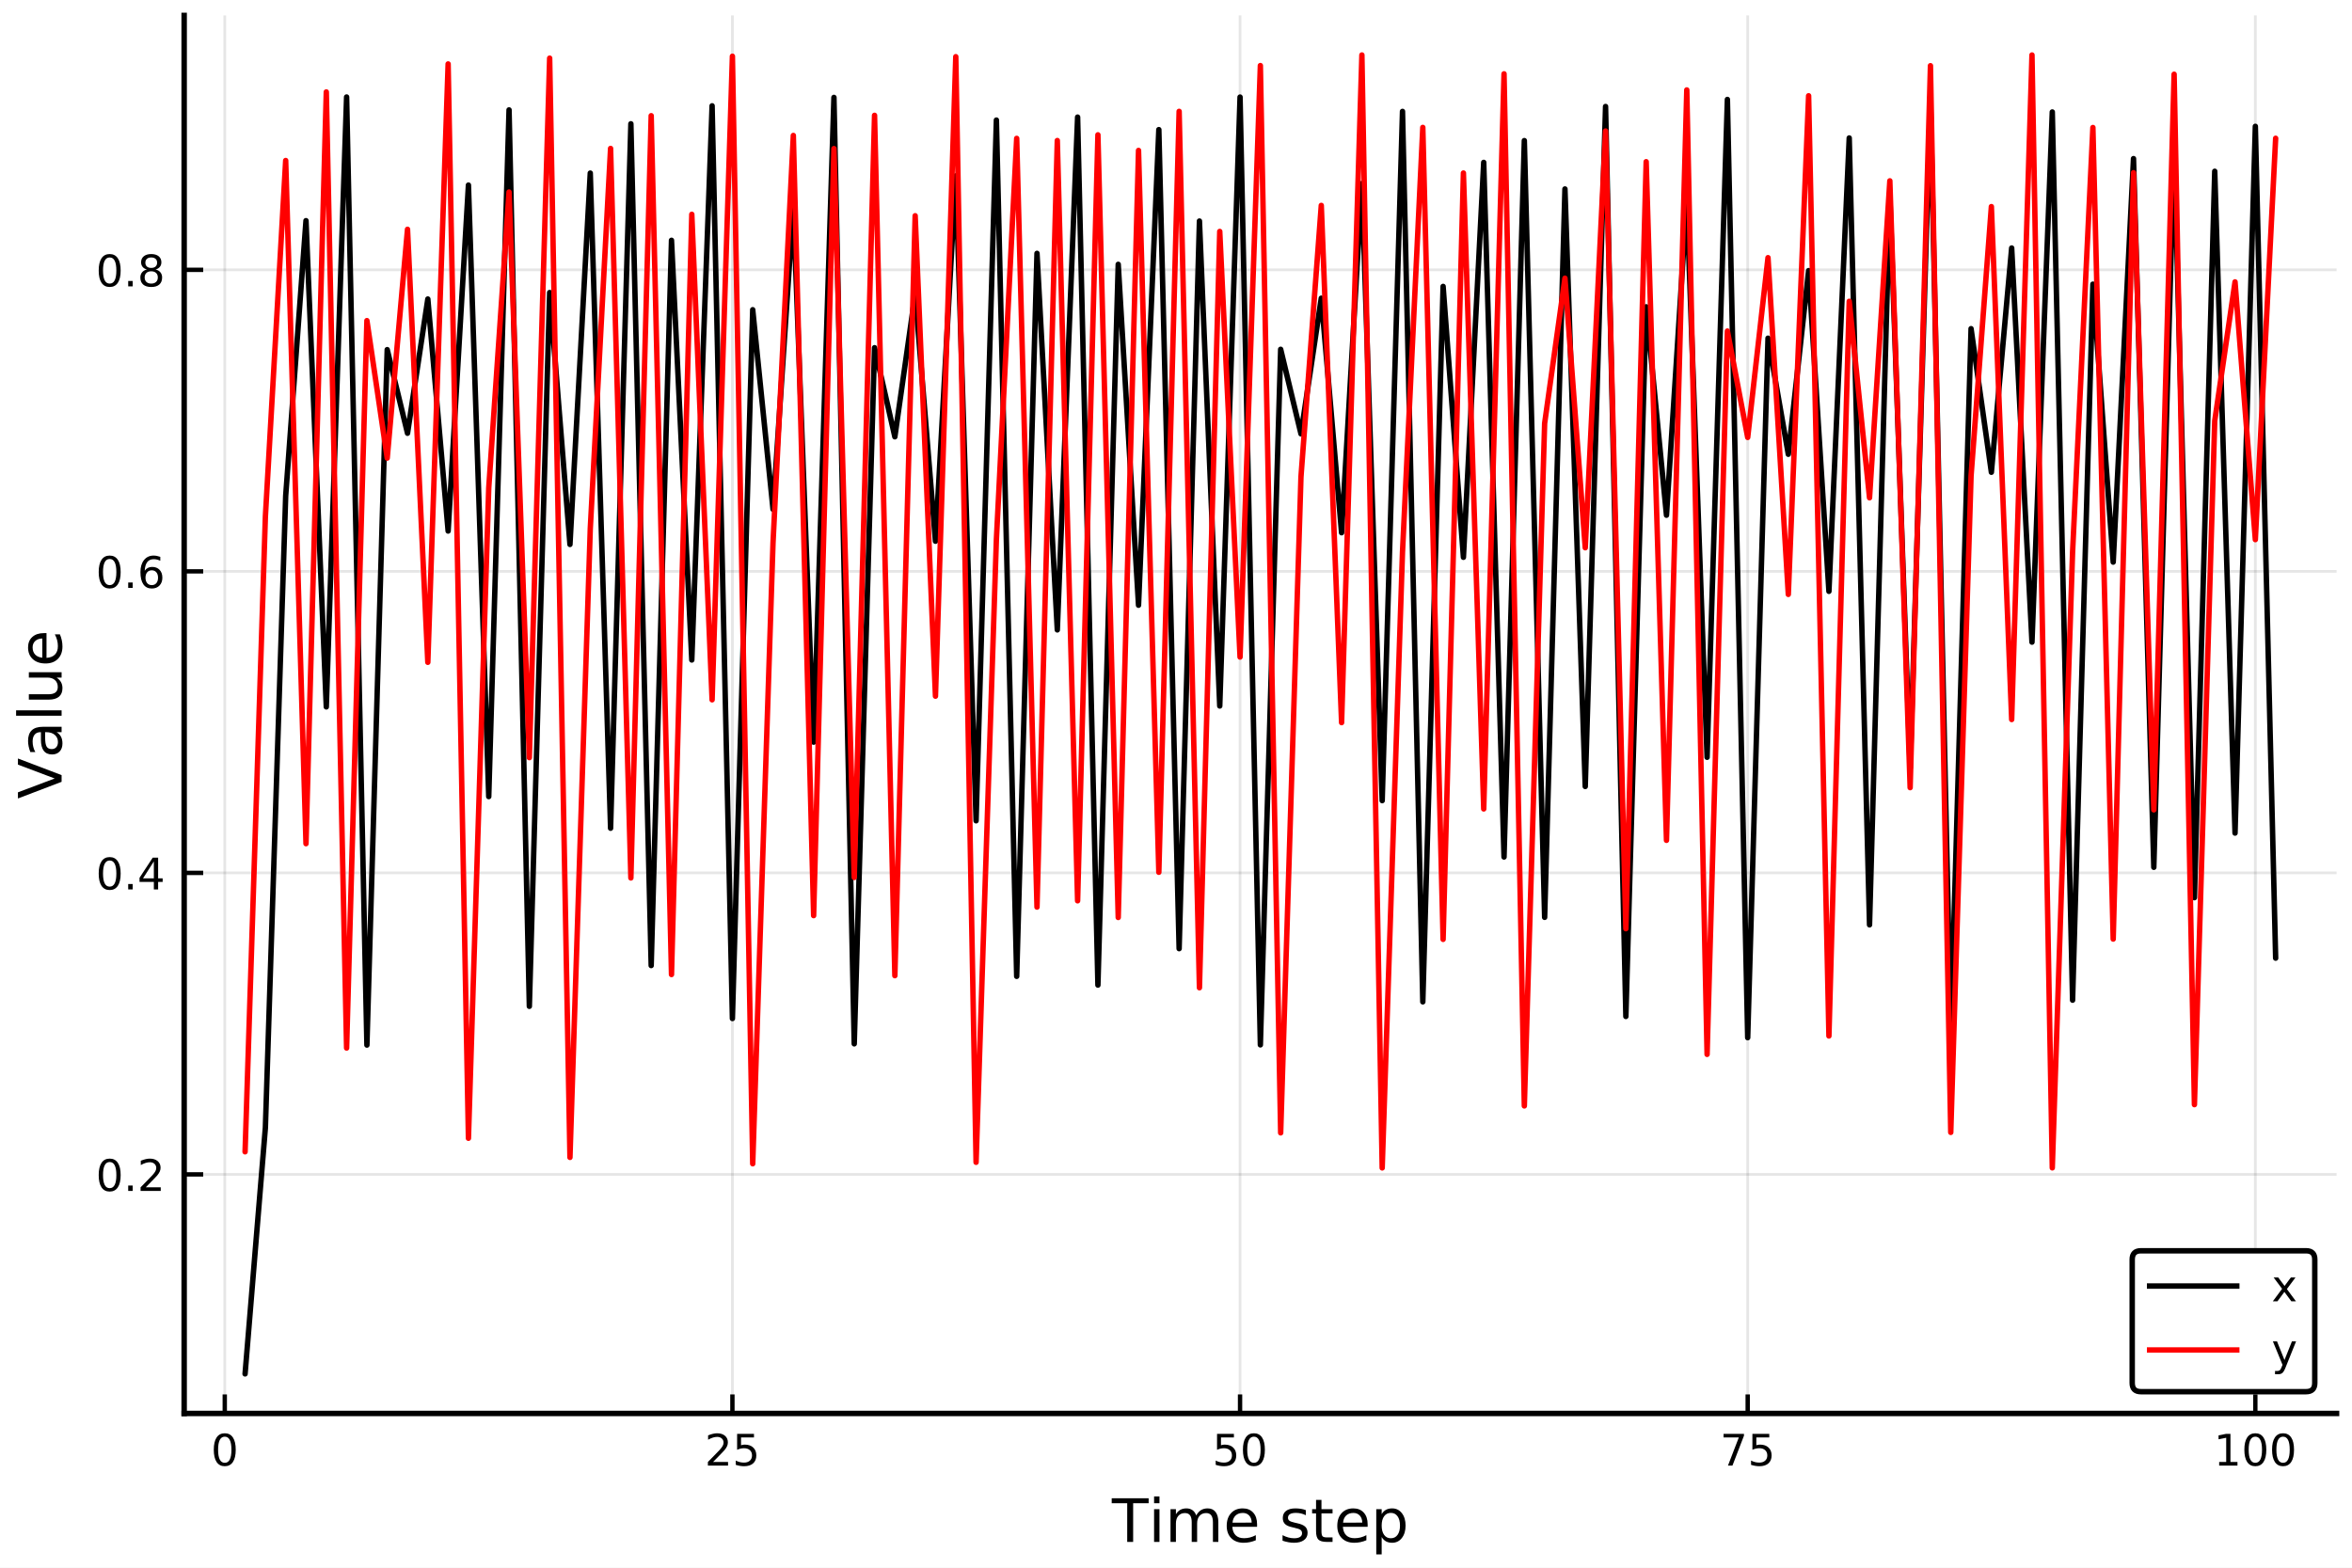
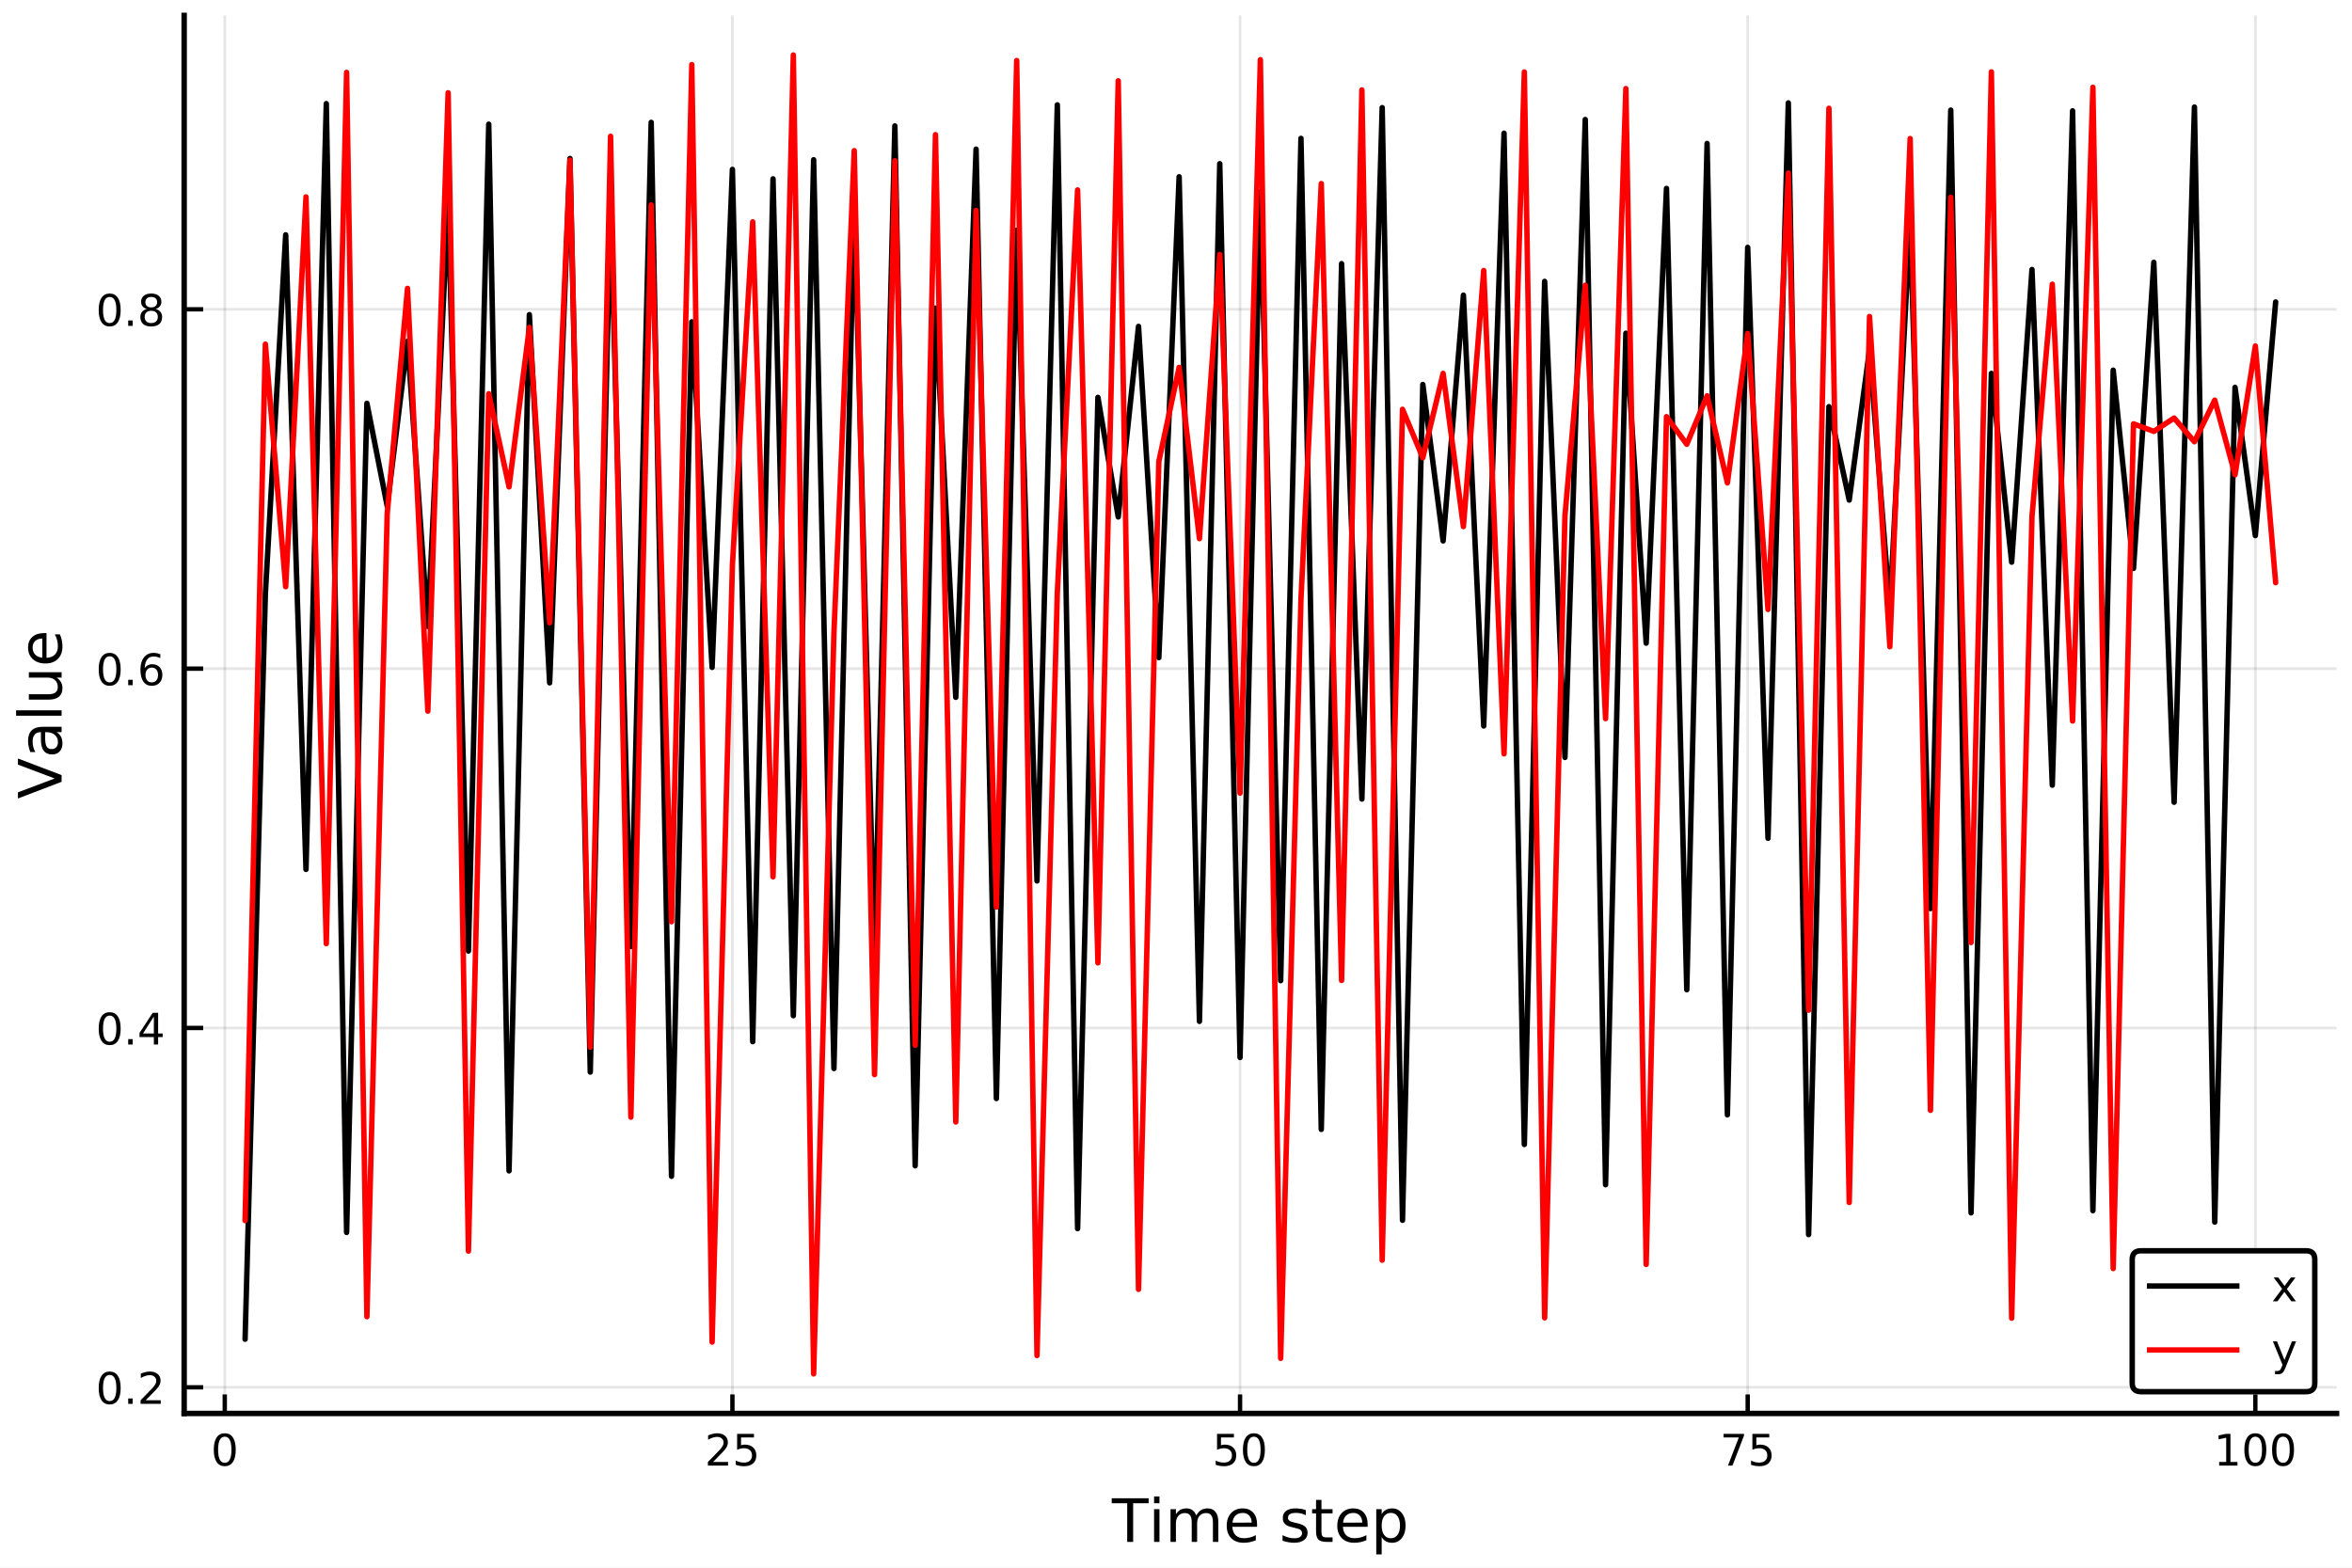
<svg xmlns="http://www.w3.org/2000/svg" xmlns:xlink="http://www.w3.org/1999/xlink" height="288pt" version="1.1" viewBox="0 0 432 288" width="432pt">
  <defs>
    <style type="text/css">
*{stroke-linecap:butt;stroke-linejoin:round;}
  </style>
  </defs>
  <g id="figure_1">
    <g id="patch_1">
      <path d="M 0 288  L 432 288  L 432 0  L 0 0  z " style="fill:#ffffff;" />
    </g>
    <g id="axes_1">
      <g id="patch_2">
        <path d="M 33.825 259.665  L 429.165 259.665  L 429.165 2.835  L 33.825 2.835  z " style="fill:#ffffff;" />
      </g>
      <g id="matplotlib.axis_1">
        <g id="xtick_1">
          <g id="line2d_1">
-             <path clip-path="url(#p2f0e269576)" d="M 41.284 259.665  L 41.284 2.835  " style="fill:none;stroke:#000000;stroke-linecap:square;stroke-opacity:0.1;stroke-width:0.5;" />
+             <path clip-path="url(#p63627c0e8a)" d="M 41.284 259.665  L 41.284 2.835  " style="fill:none;stroke:#000000;stroke-linecap:square;stroke-opacity:0.1;stroke-width:0.5;" />
          </g>
          <g id="line2d_2">
            <defs>
-               <path d="M 0 0  L 0 -3.5  " id="m183a4964c9" style="stroke:#000000;stroke-width:0.8;" />
-             </defs>
-             <g>
-               <use style="stroke:#000000;stroke-width:0.8;" x="41.284" xlink:href="#m183a4964c9" y="259.665" />
+               <path d="M 0 0  L 0 -3.5  " id="md34907ed80" style="stroke:#000000;stroke-width:0.8;" />
+             </defs>
+             <g>
+               <use style="stroke:#000000;stroke-width:0.8;" x="41.284" xlink:href="#md34907ed80" y="259.665" />
            </g>
          </g>
          <g id="text_1">
            <defs>
              <path d="M 31.781 66.406  Q 24.172 66.406 20.328 58.906  Q 16.5 51.422 16.5 36.375  Q 16.5 21.391 20.328 13.891  Q 24.172 6.391 31.781 6.391  Q 39.453 6.391 43.281 13.891  Q 47.125 21.391 47.125 36.375  Q 47.125 51.422 43.281 58.906  Q 39.453 66.406 31.781 66.406  z M 31.781 74.219  Q 44.047 74.219 50.516 64.516  Q 56.984 54.828 56.984 36.375  Q 56.984 17.969 50.516 8.266  Q 44.047 -1.422 31.781 -1.422  Q 19.531 -1.422 13.062 8.266  Q 6.594 17.969 6.594 36.375  Q 6.594 54.828 13.062 64.516  Q 19.531 74.219 31.781 74.219  z " id="DejaVuSans-48" />
            </defs>
            <g transform="translate(38.7389 269.2441)scale(0.08 -0.08)">
              <use xlink:href="#DejaVuSans-48" />
            </g>
          </g>
        </g>
        <g id="xtick_2">
          <g id="line2d_3">
-             <path clip-path="url(#p2f0e269576)" d="M 134.525 259.665  L 134.525 2.835  " style="fill:none;stroke:#000000;stroke-linecap:square;stroke-opacity:0.1;stroke-width:0.5;" />
+             <path clip-path="url(#p63627c0e8a)" d="M 134.525 259.665  L 134.525 2.835  " style="fill:none;stroke:#000000;stroke-linecap:square;stroke-opacity:0.1;stroke-width:0.5;" />
          </g>
          <g id="line2d_4">
            <g>
-               <use style="stroke:#000000;stroke-width:0.8;" x="134.525" xlink:href="#m183a4964c9" y="259.665" />
+               <use style="stroke:#000000;stroke-width:0.8;" x="134.525" xlink:href="#md34907ed80" y="259.665" />
            </g>
          </g>
          <g id="text_2">
            <defs>
              <path d="M 19.188 8.297  L 53.609 8.297  L 53.609 0  L 7.328 0  L 7.328 8.297  Q 12.938 14.109 22.625 23.891  Q 32.328 33.688 34.812 36.531  Q 39.547 41.844 41.422 45.531  Q 43.312 49.219 43.312 52.781  Q 43.312 58.594 39.234 62.25  Q 35.156 65.922 28.609 65.922  Q 23.969 65.922 18.812 64.312  Q 13.672 62.703 7.812 59.422  L 7.812 69.391  Q 13.766 71.781 18.938 73  Q 24.125 74.219 28.422 74.219  Q 39.75 74.219 46.484 68.547  Q 53.219 62.891 53.219 53.422  Q 53.219 48.922 51.531 44.891  Q 49.859 40.875 45.406 35.406  Q 44.188 33.984 37.641 27.219  Q 31.109 20.453 19.188 8.297  z " id="DejaVuSans-50" />
              <path d="M 10.797 72.906  L 49.516 72.906  L 49.516 64.594  L 19.828 64.594  L 19.828 46.734  Q 21.969 47.469 24.109 47.828  Q 26.266 48.188 28.422 48.188  Q 40.625 48.188 47.75 41.5  Q 54.891 34.812 54.891 23.391  Q 54.891 11.625 47.562 5.094  Q 40.234 -1.422 26.906 -1.422  Q 22.312 -1.422 17.547 -0.641  Q 12.797 0.141 7.719 1.703  L 7.719 11.625  Q 12.109 9.234 16.797 8.062  Q 21.484 6.891 26.703 6.891  Q 35.156 6.891 40.078 11.328  Q 45.016 15.766 45.016 23.391  Q 45.016 31 40.078 35.438  Q 35.156 39.891 26.703 39.891  Q 22.75 39.891 18.812 39.016  Q 14.891 38.141 10.797 36.281  z " id="DejaVuSans-53" />
            </defs>
            <g transform="translate(129.4346 269.2441)scale(0.08 -0.08)">
              <use xlink:href="#DejaVuSans-50" />
              <use x="63.623" xlink:href="#DejaVuSans-53" />
            </g>
          </g>
        </g>
        <g id="xtick_3">
          <g id="line2d_5">
-             <path clip-path="url(#p2f0e269576)" d="M 227.765 259.665  L 227.765 2.835  " style="fill:none;stroke:#000000;stroke-linecap:square;stroke-opacity:0.1;stroke-width:0.5;" />
+             <path clip-path="url(#p63627c0e8a)" d="M 227.765 259.665  L 227.765 2.835  " style="fill:none;stroke:#000000;stroke-linecap:square;stroke-opacity:0.1;stroke-width:0.5;" />
          </g>
          <g id="line2d_6">
            <g>
-               <use style="stroke:#000000;stroke-width:0.8;" x="227.765" xlink:href="#m183a4964c9" y="259.665" />
+               <use style="stroke:#000000;stroke-width:0.8;" x="227.765" xlink:href="#md34907ed80" y="259.665" />
            </g>
          </g>
          <g id="text_3">
            <g transform="translate(222.6754 269.2441)scale(0.08 -0.08)">
              <use xlink:href="#DejaVuSans-53" />
              <use x="63.623" xlink:href="#DejaVuSans-48" />
            </g>
          </g>
        </g>
        <g id="xtick_4">
          <g id="line2d_7">
-             <path clip-path="url(#p2f0e269576)" d="M 321.006 259.665  L 321.006 2.835  " style="fill:none;stroke:#000000;stroke-linecap:square;stroke-opacity:0.1;stroke-width:0.5;" />
+             <path clip-path="url(#p63627c0e8a)" d="M 321.006 259.665  L 321.006 2.835  " style="fill:none;stroke:#000000;stroke-linecap:square;stroke-opacity:0.1;stroke-width:0.5;" />
          </g>
          <g id="line2d_8">
            <g>
-               <use style="stroke:#000000;stroke-width:0.8;" x="321.006" xlink:href="#m183a4964c9" y="259.665" />
+               <use style="stroke:#000000;stroke-width:0.8;" x="321.006" xlink:href="#md34907ed80" y="259.665" />
            </g>
          </g>
          <g id="text_4">
            <defs>
              <path d="M 8.203 72.906  L 55.078 72.906  L 55.078 68.703  L 28.609 0  L 18.312 0  L 43.219 64.594  L 8.203 64.594  z " id="DejaVuSans-55" />
            </defs>
            <g transform="translate(315.9161 269.2441)scale(0.08 -0.08)">
              <use xlink:href="#DejaVuSans-55" />
              <use x="63.623" xlink:href="#DejaVuSans-53" />
            </g>
          </g>
        </g>
        <g id="xtick_5">
          <g id="line2d_9">
-             <path clip-path="url(#p2f0e269576)" d="M 414.247 259.665  L 414.247 2.835  " style="fill:none;stroke:#000000;stroke-linecap:square;stroke-opacity:0.1;stroke-width:0.5;" />
+             <path clip-path="url(#p63627c0e8a)" d="M 414.247 259.665  L 414.247 2.835  " style="fill:none;stroke:#000000;stroke-linecap:square;stroke-opacity:0.1;stroke-width:0.5;" />
          </g>
          <g id="line2d_10">
            <g>
-               <use style="stroke:#000000;stroke-width:0.8;" x="414.247" xlink:href="#m183a4964c9" y="259.665" />
+               <use style="stroke:#000000;stroke-width:0.8;" x="414.247" xlink:href="#md34907ed80" y="259.665" />
            </g>
          </g>
          <g id="text_5">
            <defs>
              <path d="M 12.406 8.297  L 28.516 8.297  L 28.516 63.922  L 10.984 60.406  L 10.984 69.391  L 28.422 72.906  L 38.281 72.906  L 38.281 8.297  L 54.391 8.297  L 54.391 0  L 12.406 0  z " id="DejaVuSans-49" />
            </defs>
            <g transform="translate(406.6118 269.2441)scale(0.08 -0.08)">
              <use xlink:href="#DejaVuSans-49" />
              <use x="63.623" xlink:href="#DejaVuSans-48" />
              <use x="127.246" xlink:href="#DejaVuSans-48" />
            </g>
          </g>
        </g>
        <g id="text_6">
          <defs>
            <path d="M -0.297 72.906  L 61.375 72.906  L 61.375 64.594  L 35.5 64.594  L 35.5 0  L 25.594 0  L 25.594 64.594  L -0.297 64.594  z " id="DejaVuSans-84" />
            <path d="M 9.422 54.688  L 18.406 54.688  L 18.406 0  L 9.422 0  z M 9.422 75.984  L 18.406 75.984  L 18.406 64.594  L 9.422 64.594  z " id="DejaVuSans-105" />
            <path d="M 52 44.188  Q 55.375 50.25 60.062 53.125  Q 64.75 56 71.094 56  Q 79.641 56 84.281 50.016  Q 88.922 44.047 88.922 33.016  L 88.922 0  L 79.891 0  L 79.891 32.719  Q 79.891 40.578 77.094 44.375  Q 74.312 48.188 68.609 48.188  Q 61.625 48.188 57.562 43.547  Q 53.516 38.922 53.516 30.906  L 53.516 0  L 44.484 0  L 44.484 32.719  Q 44.484 40.625 41.703 44.406  Q 38.922 48.188 33.109 48.188  Q 26.219 48.188 22.156 43.531  Q 18.109 38.875 18.109 30.906  L 18.109 0  L 9.078 0  L 9.078 54.688  L 18.109 54.688  L 18.109 46.188  Q 21.188 51.219 25.484 53.609  Q 29.781 56 35.688 56  Q 41.656 56 45.828 52.969  Q 50 49.953 52 44.188  z " id="DejaVuSans-109" />
            <path d="M 56.203 29.594  L 56.203 25.203  L 14.891 25.203  Q 15.484 15.922 20.484 11.062  Q 25.484 6.203 34.422 6.203  Q 39.594 6.203 44.453 7.469  Q 49.312 8.734 54.109 11.281  L 54.109 2.781  Q 49.266 0.734 44.188 -0.344  Q 39.109 -1.422 33.891 -1.422  Q 20.797 -1.422 13.156 6.188  Q 5.516 13.812 5.516 26.812  Q 5.516 40.234 12.766 48.109  Q 20.016 56 32.328 56  Q 43.359 56 49.781 48.891  Q 56.203 41.797 56.203 29.594  z M 47.219 32.234  Q 47.125 39.594 43.094 43.984  Q 39.062 48.391 32.422 48.391  Q 24.906 48.391 20.391 44.141  Q 15.875 39.891 15.188 32.172  z " id="DejaVuSans-101" />
            <path id="DejaVuSans-32" />
            <path d="M 44.281 53.078  L 44.281 44.578  Q 40.484 46.531 36.375 47.5  Q 32.281 48.484 27.875 48.484  Q 21.188 48.484 17.844 46.438  Q 14.5 44.391 14.5 40.281  Q 14.5 37.156 16.891 35.375  Q 19.281 33.594 26.516 31.984  L 29.594 31.297  Q 39.156 29.25 43.188 25.516  Q 47.219 21.781 47.219 15.094  Q 47.219 7.469 41.188 3.016  Q 35.156 -1.422 24.609 -1.422  Q 20.219 -1.422 15.453 -0.562  Q 10.688 0.297 5.422 2  L 5.422 11.281  Q 10.406 8.688 15.234 7.391  Q 20.062 6.109 24.812 6.109  Q 31.156 6.109 34.562 8.281  Q 37.984 10.453 37.984 14.406  Q 37.984 18.062 35.516 20.016  Q 33.062 21.969 24.703 23.781  L 21.578 24.516  Q 13.234 26.266 9.516 29.906  Q 5.812 33.547 5.812 39.891  Q 5.812 47.609 11.281 51.797  Q 16.75 56 26.812 56  Q 31.781 56 36.172 55.266  Q 40.578 54.547 44.281 53.078  z " id="DejaVuSans-115" />
            <path d="M 18.312 70.219  L 18.312 54.688  L 36.812 54.688  L 36.812 47.703  L 18.312 47.703  L 18.312 18.016  Q 18.312 11.328 20.141 9.422  Q 21.969 7.516 27.594 7.516  L 36.812 7.516  L 36.812 0  L 27.594 0  Q 17.188 0 13.234 3.875  Q 9.281 7.766 9.281 18.016  L 9.281 47.703  L 2.688 47.703  L 2.688 54.688  L 9.281 54.688  L 9.281 70.219  z " id="DejaVuSans-116" />
            <path d="M 18.109 8.203  L 18.109 -20.797  L 9.078 -20.797  L 9.078 54.688  L 18.109 54.688  L 18.109 46.391  Q 20.953 51.266 25.266 53.625  Q 29.594 56 35.594 56  Q 45.562 56 51.781 48.094  Q 58.016 40.188 58.016 27.297  Q 58.016 14.406 51.781 6.484  Q 45.562 -1.422 35.594 -1.422  Q 29.594 -1.422 25.266 0.953  Q 20.953 3.328 18.109 8.203  z M 48.688 27.297  Q 48.688 37.203 44.609 42.844  Q 40.531 48.484 33.406 48.484  Q 26.266 48.484 22.188 42.844  Q 18.109 37.203 18.109 27.297  Q 18.109 17.391 22.188 11.75  Q 26.266 6.109 33.406 6.109  Q 40.531 6.109 44.609 11.75  Q 48.688 17.391 48.688 27.297  z " id="DejaVuSans-112" />
          </defs>
          <g transform="translate(204.2236 283.2661)scale(0.11 -0.11)">
            <use xlink:href="#DejaVuSans-84" />
            <use x="61.037" xlink:href="#DejaVuSans-105" />
            <use x="88.82" xlink:href="#DejaVuSans-109" />
            <use x="186.232" xlink:href="#DejaVuSans-101" />
            <use x="247.756" xlink:href="#DejaVuSans-32" />
            <use x="279.543" xlink:href="#DejaVuSans-115" />
            <use x="331.643" xlink:href="#DejaVuSans-116" />
            <use x="370.852" xlink:href="#DejaVuSans-101" />
            <use x="432.375" xlink:href="#DejaVuSans-112" />
          </g>
        </g>
      </g>
      <g id="matplotlib.axis_2">
        <g id="ytick_1">
          <g id="line2d_11">
-             <path clip-path="url(#p2f0e269576)" d="M 33.825 215.748  L 429.165 215.748  " style="fill:none;stroke:#000000;stroke-linecap:square;stroke-opacity:0.1;stroke-width:0.5;" />
+             <path clip-path="url(#p63627c0e8a)" d="M 33.825 254.863  L 429.165 254.863  " style="fill:none;stroke:#000000;stroke-linecap:square;stroke-opacity:0.1;stroke-width:0.5;" />
          </g>
          <g id="line2d_12">
            <defs>
-               <path d="M 0 0  L 3.5 0  " id="ma0a81ea89b" style="stroke:#000000;stroke-width:0.8;" />
-             </defs>
-             <g>
-               <use style="stroke:#000000;stroke-width:0.8;" x="33.825" xlink:href="#ma0a81ea89b" y="215.748" />
+               <path d="M 0 0  L 3.5 0  " id="ma12cd51901" style="stroke:#000000;stroke-width:0.8;" />
+             </defs>
+             <g>
+               <use style="stroke:#000000;stroke-width:0.8;" x="33.825" xlink:href="#ma12cd51901" y="254.863" />
            </g>
          </g>
          <g id="text_7">
            <defs>
              <path d="M 10.688 12.406  L 21 12.406  L 21 0  L 10.688 0  z " id="DejaVuSans-46" />
            </defs>
-             <g transform="translate(17.60215 218.7878)scale(0.08 -0.08)">
+             <g transform="translate(17.60215 257.902)scale(0.08 -0.08)">
              <use xlink:href="#DejaVuSans-48" />
              <use x="63.623" xlink:href="#DejaVuSans-46" />
              <use x="95.41" xlink:href="#DejaVuSans-50" />
            </g>
          </g>
        </g>
        <g id="ytick_2">
          <g id="line2d_13">
-             <path clip-path="url(#p2f0e269576)" d="M 33.825 160.356  L 429.165 160.356  " style="fill:none;stroke:#000000;stroke-linecap:square;stroke-opacity:0.1;stroke-width:0.5;" />
+             <path clip-path="url(#p63627c0e8a)" d="M 33.825 188.85  L 429.165 188.85  " style="fill:none;stroke:#000000;stroke-linecap:square;stroke-opacity:0.1;stroke-width:0.5;" />
          </g>
          <g id="line2d_14">
            <g>
-               <use style="stroke:#000000;stroke-width:0.8;" x="33.825" xlink:href="#ma0a81ea89b" y="160.356" />
+               <use style="stroke:#000000;stroke-width:0.8;" x="33.825" xlink:href="#ma12cd51901" y="188.85" />
            </g>
          </g>
          <g id="text_8">
            <defs>
              <path d="M 37.797 64.312  L 12.891 25.391  L 37.797 25.391  z M 35.203 72.906  L 47.609 72.906  L 47.609 25.391  L 58.016 25.391  L 58.016 17.188  L 47.609 17.188  L 47.609 0  L 37.797 0  L 37.797 17.188  L 4.891 17.188  L 4.891 26.703  z " id="DejaVuSans-52" />
            </defs>
-             <g transform="translate(17.60215 163.3952)scale(0.08 -0.08)">
+             <g transform="translate(17.60215 191.8893)scale(0.08 -0.08)">
              <use xlink:href="#DejaVuSans-48" />
              <use x="63.623" xlink:href="#DejaVuSans-46" />
              <use x="95.41" xlink:href="#DejaVuSans-52" />
            </g>
          </g>
        </g>
        <g id="ytick_3">
          <g id="line2d_15">
-             <path clip-path="url(#p2f0e269576)" d="M 33.825 104.963  L 429.165 104.963  " style="fill:none;stroke:#000000;stroke-linecap:square;stroke-opacity:0.1;stroke-width:0.5;" />
+             <path clip-path="url(#p63627c0e8a)" d="M 33.825 122.837  L 429.165 122.837  " style="fill:none;stroke:#000000;stroke-linecap:square;stroke-opacity:0.1;stroke-width:0.5;" />
          </g>
          <g id="line2d_16">
            <g>
-               <use style="stroke:#000000;stroke-width:0.8;" x="33.825" xlink:href="#ma0a81ea89b" y="104.963" />
+               <use style="stroke:#000000;stroke-width:0.8;" x="33.825" xlink:href="#ma12cd51901" y="122.837" />
            </g>
          </g>
          <g id="text_9">
            <defs>
              <path d="M 33.016 40.375  Q 26.375 40.375 22.484 35.828  Q 18.609 31.297 18.609 23.391  Q 18.609 15.531 22.484 10.953  Q 26.375 6.391 33.016 6.391  Q 39.656 6.391 43.531 10.953  Q 47.406 15.531 47.406 23.391  Q 47.406 31.297 43.531 35.828  Q 39.656 40.375 33.016 40.375  z M 52.594 71.297  L 52.594 62.312  Q 48.875 64.062 45.094 64.984  Q 41.312 65.922 37.594 65.922  Q 27.828 65.922 22.672 59.328  Q 17.531 52.734 16.797 39.406  Q 19.672 43.656 24.016 45.922  Q 28.375 48.188 33.594 48.188  Q 44.578 48.188 50.953 41.516  Q 57.328 34.859 57.328 23.391  Q 57.328 12.156 50.688 5.359  Q 44.047 -1.422 33.016 -1.422  Q 20.359 -1.422 13.672 8.266  Q 6.984 17.969 6.984 36.375  Q 6.984 53.656 15.188 63.938  Q 23.391 74.219 37.203 74.219  Q 40.922 74.219 44.703 73.484  Q 48.484 72.75 52.594 71.297  z " id="DejaVuSans-54" />
            </defs>
-             <g transform="translate(17.60215 108.0026)scale(0.08 -0.08)">
+             <g transform="translate(17.60215 125.8765)scale(0.08 -0.08)">
              <use xlink:href="#DejaVuSans-48" />
              <use x="63.623" xlink:href="#DejaVuSans-46" />
              <use x="95.41" xlink:href="#DejaVuSans-54" />
            </g>
          </g>
        </g>
        <g id="ytick_4">
          <g id="line2d_17">
-             <path clip-path="url(#p2f0e269576)" d="M 33.825 49.571  L 429.165 49.571  " style="fill:none;stroke:#000000;stroke-linecap:square;stroke-opacity:0.1;stroke-width:0.5;" />
+             <path clip-path="url(#p63627c0e8a)" d="M 33.825 56.824  L 429.165 56.824  " style="fill:none;stroke:#000000;stroke-linecap:square;stroke-opacity:0.1;stroke-width:0.5;" />
          </g>
          <g id="line2d_18">
            <g>
-               <use style="stroke:#000000;stroke-width:0.8;" x="33.825" xlink:href="#ma0a81ea89b" y="49.571" />
+               <use style="stroke:#000000;stroke-width:0.8;" x="33.825" xlink:href="#ma12cd51901" y="56.824" />
            </g>
          </g>
          <g id="text_10">
            <defs>
              <path d="M 31.781 34.625  Q 24.75 34.625 20.719 30.859  Q 16.703 27.094 16.703 20.516  Q 16.703 13.922 20.719 10.156  Q 24.75 6.391 31.781 6.391  Q 38.812 6.391 42.859 10.172  Q 46.922 13.969 46.922 20.516  Q 46.922 27.094 42.891 30.859  Q 38.875 34.625 31.781 34.625  z M 21.922 38.812  Q 15.578 40.375 12.031 44.719  Q 8.5 49.078 8.5 55.328  Q 8.5 64.062 14.719 69.141  Q 20.953 74.219 31.781 74.219  Q 42.672 74.219 48.875 69.141  Q 55.078 64.062 55.078 55.328  Q 55.078 49.078 51.531 44.719  Q 48 40.375 41.703 38.812  Q 48.828 37.156 52.797 32.312  Q 56.781 27.484 56.781 20.516  Q 56.781 9.906 50.312 4.234  Q 43.844 -1.422 31.781 -1.422  Q 19.734 -1.422 13.25 4.234  Q 6.781 9.906 6.781 20.516  Q 6.781 27.484 10.781 32.312  Q 14.797 37.156 21.922 38.812  z M 18.312 54.391  Q 18.312 48.734 21.844 45.562  Q 25.391 42.391 31.781 42.391  Q 38.141 42.391 41.719 45.562  Q 45.312 48.734 45.312 54.391  Q 45.312 60.062 41.719 63.234  Q 38.141 66.406 31.781 66.406  Q 25.391 66.406 21.844 63.234  Q 18.312 60.062 18.312 54.391  z " id="DejaVuSans-56" />
            </defs>
-             <g transform="translate(17.60215 52.60994)scale(0.08 -0.08)">
+             <g transform="translate(17.60215 59.86383)scale(0.08 -0.08)">
              <use xlink:href="#DejaVuSans-48" />
              <use x="63.623" xlink:href="#DejaVuSans-46" />
              <use x="95.41" xlink:href="#DejaVuSans-56" />
            </g>
          </g>
        </g>
        <g id="text_11">
          <defs>
            <path d="M 28.609 0  L 0.781 72.906  L 11.078 72.906  L 34.188 11.531  L 57.328 72.906  L 67.578 72.906  L 39.797 0  z " id="DejaVuSans-86" />
            <path d="M 34.281 27.484  Q 23.391 27.484 19.188 25  Q 14.984 22.516 14.984 16.5  Q 14.984 11.719 18.141 8.906  Q 21.297 6.109 26.703 6.109  Q 34.188 6.109 38.703 11.406  Q 43.219 16.703 43.219 25.484  L 43.219 27.484  z M 52.203 31.203  L 52.203 0  L 43.219 0  L 43.219 8.297  Q 40.141 3.328 35.547 0.953  Q 30.953 -1.422 24.312 -1.422  Q 15.922 -1.422 10.953 3.297  Q 6 8.016 6 15.922  Q 6 25.141 12.172 29.828  Q 18.359 34.516 30.609 34.516  L 43.219 34.516  L 43.219 35.406  Q 43.219 41.609 39.141 45  Q 35.062 48.391 27.688 48.391  Q 23 48.391 18.547 47.266  Q 14.109 46.141 10.016 43.891  L 10.016 52.203  Q 14.938 54.109 19.578 55.047  Q 24.219 56 28.609 56  Q 40.484 56 46.344 49.844  Q 52.203 43.703 52.203 31.203  z " id="DejaVuSans-97" />
            <path d="M 9.422 75.984  L 18.406 75.984  L 18.406 0  L 9.422 0  z " id="DejaVuSans-108" />
            <path d="M 8.5 21.578  L 8.5 54.688  L 17.484 54.688  L 17.484 21.922  Q 17.484 14.156 20.5 10.266  Q 23.531 6.391 29.594 6.391  Q 36.859 6.391 41.078 11.031  Q 45.312 15.672 45.312 23.688  L 45.312 54.688  L 54.297 54.688  L 54.297 0  L 45.312 0  L 45.312 8.406  Q 42.047 3.422 37.719 1  Q 33.406 -1.422 27.688 -1.422  Q 18.266 -1.422 13.375 4.438  Q 8.5 10.297 8.5 21.578  z M 31.109 56  z " id="DejaVuSans-117" />
          </defs>
          <g transform="translate(11.31449 146.7746)rotate(-90)scale(0.11 -0.11)">
            <use xlink:href="#DejaVuSans-86" />
            <use x="68.299" xlink:href="#DejaVuSans-97" />
            <use x="129.578" xlink:href="#DejaVuSans-108" />
            <use x="157.361" xlink:href="#DejaVuSans-117" />
            <use x="220.74" xlink:href="#DejaVuSans-101" />
          </g>
        </g>
      </g>
      <g id="line2d_19">
-         <path clip-path="url(#p2f0e269576)" d="M 45.014 252.397  L 48.743 207.179  L 52.473 91.104  L 56.202 40.54  L 59.932 129.861  L 63.662 17.823  L 67.391 191.987  L 71.121 64.233  L 74.851 79.593  L 78.58 54.933  L 82.31 97.556  L 86.039 34.003  L 89.769 146.339  L 93.499 20.193  L 97.228 184.87  L 100.958 53.743  L 104.688 100.019  L 108.417 31.799  L 112.147 152.153  L 115.876 22.741  L 119.606 177.381  L 123.336 44.149  L 127.065 121.245  L 130.795 19.442  L 134.525 187.11  L 138.254 56.9  L 141.984 93.566  L 145.714 37.916  L 149.443 136.34  L 153.173 17.899  L 156.902 191.758  L 160.632 63.875  L 164.362 80.243  L 168.091 54.027  L 171.821 99.428  L 175.551 32.313  L 179.28 150.784  L 183.01 22.061  L 186.739 179.363  L 190.469 46.545  L 194.199 115.717  L 197.928 21.513  L 201.658 180.969  L 205.388 48.561  L 209.117 111.183  L 212.847 23.815  L 216.576 174.276  L 220.306 40.607  L 224.036 129.697  L 227.765 17.836  L 231.495 191.95  L 235.225 64.174  L 238.954 79.701  L 242.684 54.782  L 246.414 97.865  L 250.143 33.718  L 253.873 147.084  L 257.602 20.469  L 261.332 184.049  L 265.062 52.618  L 268.791 102.381  L 272.521 29.835  L 276.251 157.438  L 279.98 25.833  L 283.71 168.524  L 287.439 34.718  L 291.169 144.483  L 294.899 19.567  L 298.628 186.734  L 302.358 56.361  L 306.088 94.649  L 309.817 36.813  L 313.547 139.118  L 317.276 18.271  L 321.006 190.631  L 324.736 62.131  L 328.465 83.454  L 332.195 49.715  L 335.925 108.635  L 339.654 25.347  L 343.384 169.901  L 347.114 36.047  L 350.843 141.065  L 354.573 18.654  L 358.302 189.477  L 362.032 60.38  L 365.762 86.758  L 369.491 45.562  L 373.221 117.966  L 376.951 20.573  L 380.68 183.742  L 384.41 52.203  L 388.139 103.262  L 391.869 29.14  L 395.599 159.332  L 399.328 27.121  L 403.058 164.91  L 406.788 31.465  L 410.517 153.044  L 414.247 23.211  L 417.976 176.019  " style="fill:none;stroke:#000000;stroke-linecap:round;" />
+         <path clip-path="url(#p63627c0e8a)" d="M 45.014 246.029  L 48.743 109.057  L 52.473 43.14  L 56.202 159.718  L 59.932 19.034  L 63.662 226.415  L 67.391 74.093  L 71.121 92.975  L 74.851 62.696  L 78.58 115.079  L 82.31 37.293  L 86.039 174.71  L 89.769 22.814  L 93.499 215.103  L 97.228 57.807  L 100.958 125.442  L 104.688 29.116  L 108.417 196.952  L 112.147 37.606  L 115.876 173.89  L 119.606 22.478  L 123.336 216.095  L 127.065 59.122  L 130.795 122.602  L 134.525 31.12  L 138.254 191.364  L 141.984 32.858  L 145.714 186.59  L 149.443 29.35  L 153.173 196.294  L 156.902 37.011  L 160.632 175.453  L 164.362 23.131  L 168.091 214.169  L 171.821 56.59  L 175.551 128.105  L 179.28 27.399  L 183.01 201.81  L 186.739 42.297  L 190.469 161.833  L 194.199 19.265  L 197.928 225.714  L 201.658 73.001  L 205.388 94.968  L 209.117 59.961  L 212.847 120.812  L 216.576 32.475  L 220.306 187.635  L 224.036 30.074  L 227.765 194.268  L 231.495 35.239  L 235.225 180.159  L 238.954 25.423  L 242.684 207.481  L 246.414 48.435  L 250.143 146.794  L 253.873 19.775  L 257.602 224.171  L 261.332 70.637  L 265.062 99.373  L 268.791 54.228  L 272.521 133.367  L 276.251 24.469  L 279.98 210.251  L 283.71 51.691  L 287.439 139.154  L 291.169 21.956  L 294.899 217.644  L 298.628 61.219  L 302.358 118.155  L 306.088 34.618  L 309.817 181.823  L 313.547 26.352  L 317.276 204.805  L 321.006 45.45  L 324.736 154.003  L 328.465 18.905  L 332.195 226.806  L 335.925 74.707  L 339.654 91.865  L 343.384 64.256  L 347.114 111.883  L 350.843 40.296  L 354.573 166.916  L 358.302 20.227  L 362.032 222.811  L 365.762 68.597  L 369.491 103.275  L 373.221 49.511  L 376.951 144.244  L 380.68 20.359  L 384.41 222.413  L 388.139 68.006  L 391.869 104.421  L 395.599 48.189  L 399.328 147.381  L 403.058 19.661  L 406.788 224.515  L 410.517 71.159  L 414.247 98.389  L 417.976 55.471  " style="fill:none;stroke:#000000;stroke-linecap:round;" />
      </g>
      <g id="line2d_20">
-         <path clip-path="url(#p2f0e269576)" d="M 45.014 211.597  L 48.743 94.921  L 52.473 29.489  L 56.202 154.991  L 59.932 16.891  L 63.662 192.534  L 67.391 58.901  L 71.121 84.156  L 74.851 42.126  L 78.58 121.67  L 82.31 11.747  L 86.039 209.106  L 89.769 89.653  L 93.499 35.279  L 97.228 139.185  L 100.958 10.683  L 104.688 212.625  L 108.417 97.145  L 112.147 27.271  L 115.876 161.286  L 119.606 21.258  L 123.336 179.03  L 127.065 39.373  L 130.795 128.56  L 134.525 10.332  L 138.254 213.792  L 141.984 99.704  L 145.714 24.887  L 149.443 168.205  L 153.173 27.302  L 156.902 161.198  L 160.632 21.19  L 164.362 179.239  L 168.091 39.636  L 171.821 127.892  L 175.551 10.413  L 179.28 213.524  L 183.01 99.112  L 186.739 25.423  L 190.469 166.637  L 194.199 25.818  L 197.928 165.485  L 201.658 24.77  L 205.388 168.548  L 209.117 27.635  L 212.847 160.243  L 216.576 20.46  L 220.306 181.459  L 224.036 42.519  L 227.765 120.704  L 231.495 12.049  L 235.225 208.115  L 238.954 87.603  L 242.684 37.737  L 246.414 132.751  L 250.143 10.103  L 253.873 214.554  L 257.602 101.395  L 261.332 23.409  L 265.062 172.572  L 268.791 31.787  L 272.521 148.607  L 276.251 13.565  L 279.98 203.167  L 283.71 77.773  L 287.439 51.11  L 291.169 100.627  L 294.899 24.07  L 298.628 170.61  L 302.358 29.708  L 306.088 154.376  L 309.817 16.523  L 313.547 193.698  L 317.276 60.817  L 321.006 80.359  L 324.736 47.337  L 328.465 109.197  L 332.195 17.597  L 335.925 190.317  L 339.654 55.355  L 343.384 91.448  L 347.114 33.222  L 350.843 144.696  L 354.573 12.075  L 358.302 208.028  L 362.032 87.424  L 365.762 37.956  L 369.491 132.184  L 373.221 10.106  L 376.951 214.544  L 380.68 101.373  L 384.41 23.427  L 388.139 172.516  L 391.869 31.727  L 395.599 148.774  L 399.328 13.638  L 403.058 202.932  L 406.788 77.322  L 410.517 51.787  L 414.247 99.131  L 417.976 25.405  " style="fill:none;stroke:#ff0000;stroke-linecap:round;" />
+         <path clip-path="url(#p63627c0e8a)" d="M 45.014 224.238  L 48.743 63.22  L 52.473 107.782  L 56.202 36.175  L 59.932 173.361  L 63.662 13.295  L 67.391 241.886  L 71.121 94.351  L 74.851 52.981  L 78.58 130.644  L 82.31 17.044  L 86.039 229.841  L 89.769 72.333  L 93.499 89.447  L 97.228 60.144  L 100.958 114.398  L 104.688 29.411  L 108.417 192.374  L 112.147 25.033  L 115.876 205.237  L 119.606 37.657  L 123.336 169.333  L 127.065 11.869  L 130.795 246.554  L 134.525 103.776  L 138.254 40.755  L 141.984 161.079  L 145.714 10.103  L 149.443 252.397  L 153.173 116.272  L 156.902 27.676  L 160.632 197.419  L 164.362 29.534  L 168.091 192.019  L 171.821 24.738  L 175.551 206.12  L 179.28 38.662  L 183.01 166.633  L 186.739 11.12  L 190.469 249.024  L 194.199 108.963  L 197.928 34.894  L 201.658 176.882  L 205.388 14.846  L 209.117 236.864  L 212.847 84.768  L 216.576 67.491  L 220.306 98.952  L 224.036 46.759  L 227.765 145.705  L 231.495 10.964  L 235.225 249.539  L 238.954 110.062  L 242.684 33.73  L 246.414 180.112  L 250.143 16.518  L 253.873 231.512  L 257.602 75.19  L 261.332 84.091  L 265.062 68.596  L 268.791 96.737  L 272.521 49.695  L 276.251 138.489  L 279.98 13.23  L 283.71 242.098  L 287.439 94.768  L 291.169 52.397  L 294.899 132.02  L 298.628 16.273  L 302.358 232.291  L 306.088 76.544  L 309.817 81.618  L 313.547 72.72  L 317.276 88.712  L 321.006 61.266  L 324.736 111.961  L 328.465 31.786  L 332.195 185.579  L 335.925 19.89  L 339.654 220.91  L 343.384 58.147  L 347.114 118.81  L 350.843 25.455  L 354.573 203.977  L 358.302 36.254  L 362.032 173.146  L 365.762 13.21  L 369.491 242.165  L 373.221 94.901  L 376.951 52.212  L 380.68 132.457  L 384.41 16.038  L 388.139 233.042  L 391.869 77.862  L 395.599 79.25  L 399.328 76.799  L 403.058 81.156  L 406.788 73.506  L 410.517 87.226  L 414.247 63.569  L 417.976 107.043  " style="fill:none;stroke:#ff0000;stroke-linecap:round;" />
      </g>
      <g id="patch_3">
        <path d="M 33.825 259.665  L 33.825 2.835  " style="fill:none;stroke:#000000;stroke-linecap:square;stroke-linejoin:miter;" />
      </g>
      <g id="patch_4">
        <path d="M 33.825 259.665  L 429.165 259.665  " style="fill:none;stroke:#000000;stroke-linecap:square;stroke-linejoin:miter;" />
      </g>
      <g id="legend_1">
        <g id="patch_5">
          <path d="M 393.23 255.665  L 423.565 255.665  Q 425.165 255.665 425.165 254.065  L 425.165 231.38  Q 425.165 229.78 423.565 229.78  L 393.23 229.78  Q 391.63 229.78 391.63 231.38  L 391.63 254.065  Q 391.63 255.665 393.23 255.665  z " style="fill:#ffffff;stroke:#000000;stroke-linejoin:miter;" />
        </g>
        <g id="line2d_21">
          <path d="M 394.83 236.259  L 410.83 236.259  " style="fill:none;stroke:#000000;stroke-linecap:square;" />
        </g>
        <g id="line2d_22" />
        <g id="text_12">
          <defs>
            <path d="M 54.891 54.688  L 35.109 28.078  L 55.906 0  L 45.312 0  L 29.391 21.484  L 13.484 0  L 2.875 0  L 24.125 28.609  L 4.688 54.688  L 15.281 54.688  L 29.781 35.203  L 44.281 54.688  z " id="DejaVuSans-120" />
          </defs>
          <g transform="translate(417.2304 239.0591)scale(0.08 -0.08)">
            <use xlink:href="#DejaVuSans-120" />
          </g>
        </g>
        <g id="line2d_23">
          <path d="M 394.83 248.002  L 410.83 248.002  " style="fill:none;stroke:#ff0000;stroke-linecap:square;" />
        </g>
        <g id="line2d_24" />
        <g id="text_13">
          <defs>
            <path d="M 32.172 -5.078  Q 28.375 -14.844 24.75 -17.812  Q 21.141 -20.797 15.094 -20.797  L 7.906 -20.797  L 7.906 -13.281  L 13.188 -13.281  Q 16.891 -13.281 18.938 -11.516  Q 21 -9.766 23.484 -3.219  L 25.094 0.875  L 2.984 54.688  L 12.5 54.688  L 29.594 11.922  L 46.688 54.688  L 56.203 54.688  z " id="DejaVuSans-121" />
          </defs>
          <g transform="translate(417.2304 250.8016)scale(0.08 -0.08)">
            <use xlink:href="#DejaVuSans-121" />
          </g>
        </g>
      </g>
    </g>
  </g>
  <defs>
-     <clipPath id="p2f0e269576">
+     <clipPath id="p63627c0e8a">
      <rect height="256.831" width="395.341" x="33.825" y="2.835" />
    </clipPath>
  </defs>
</svg>
